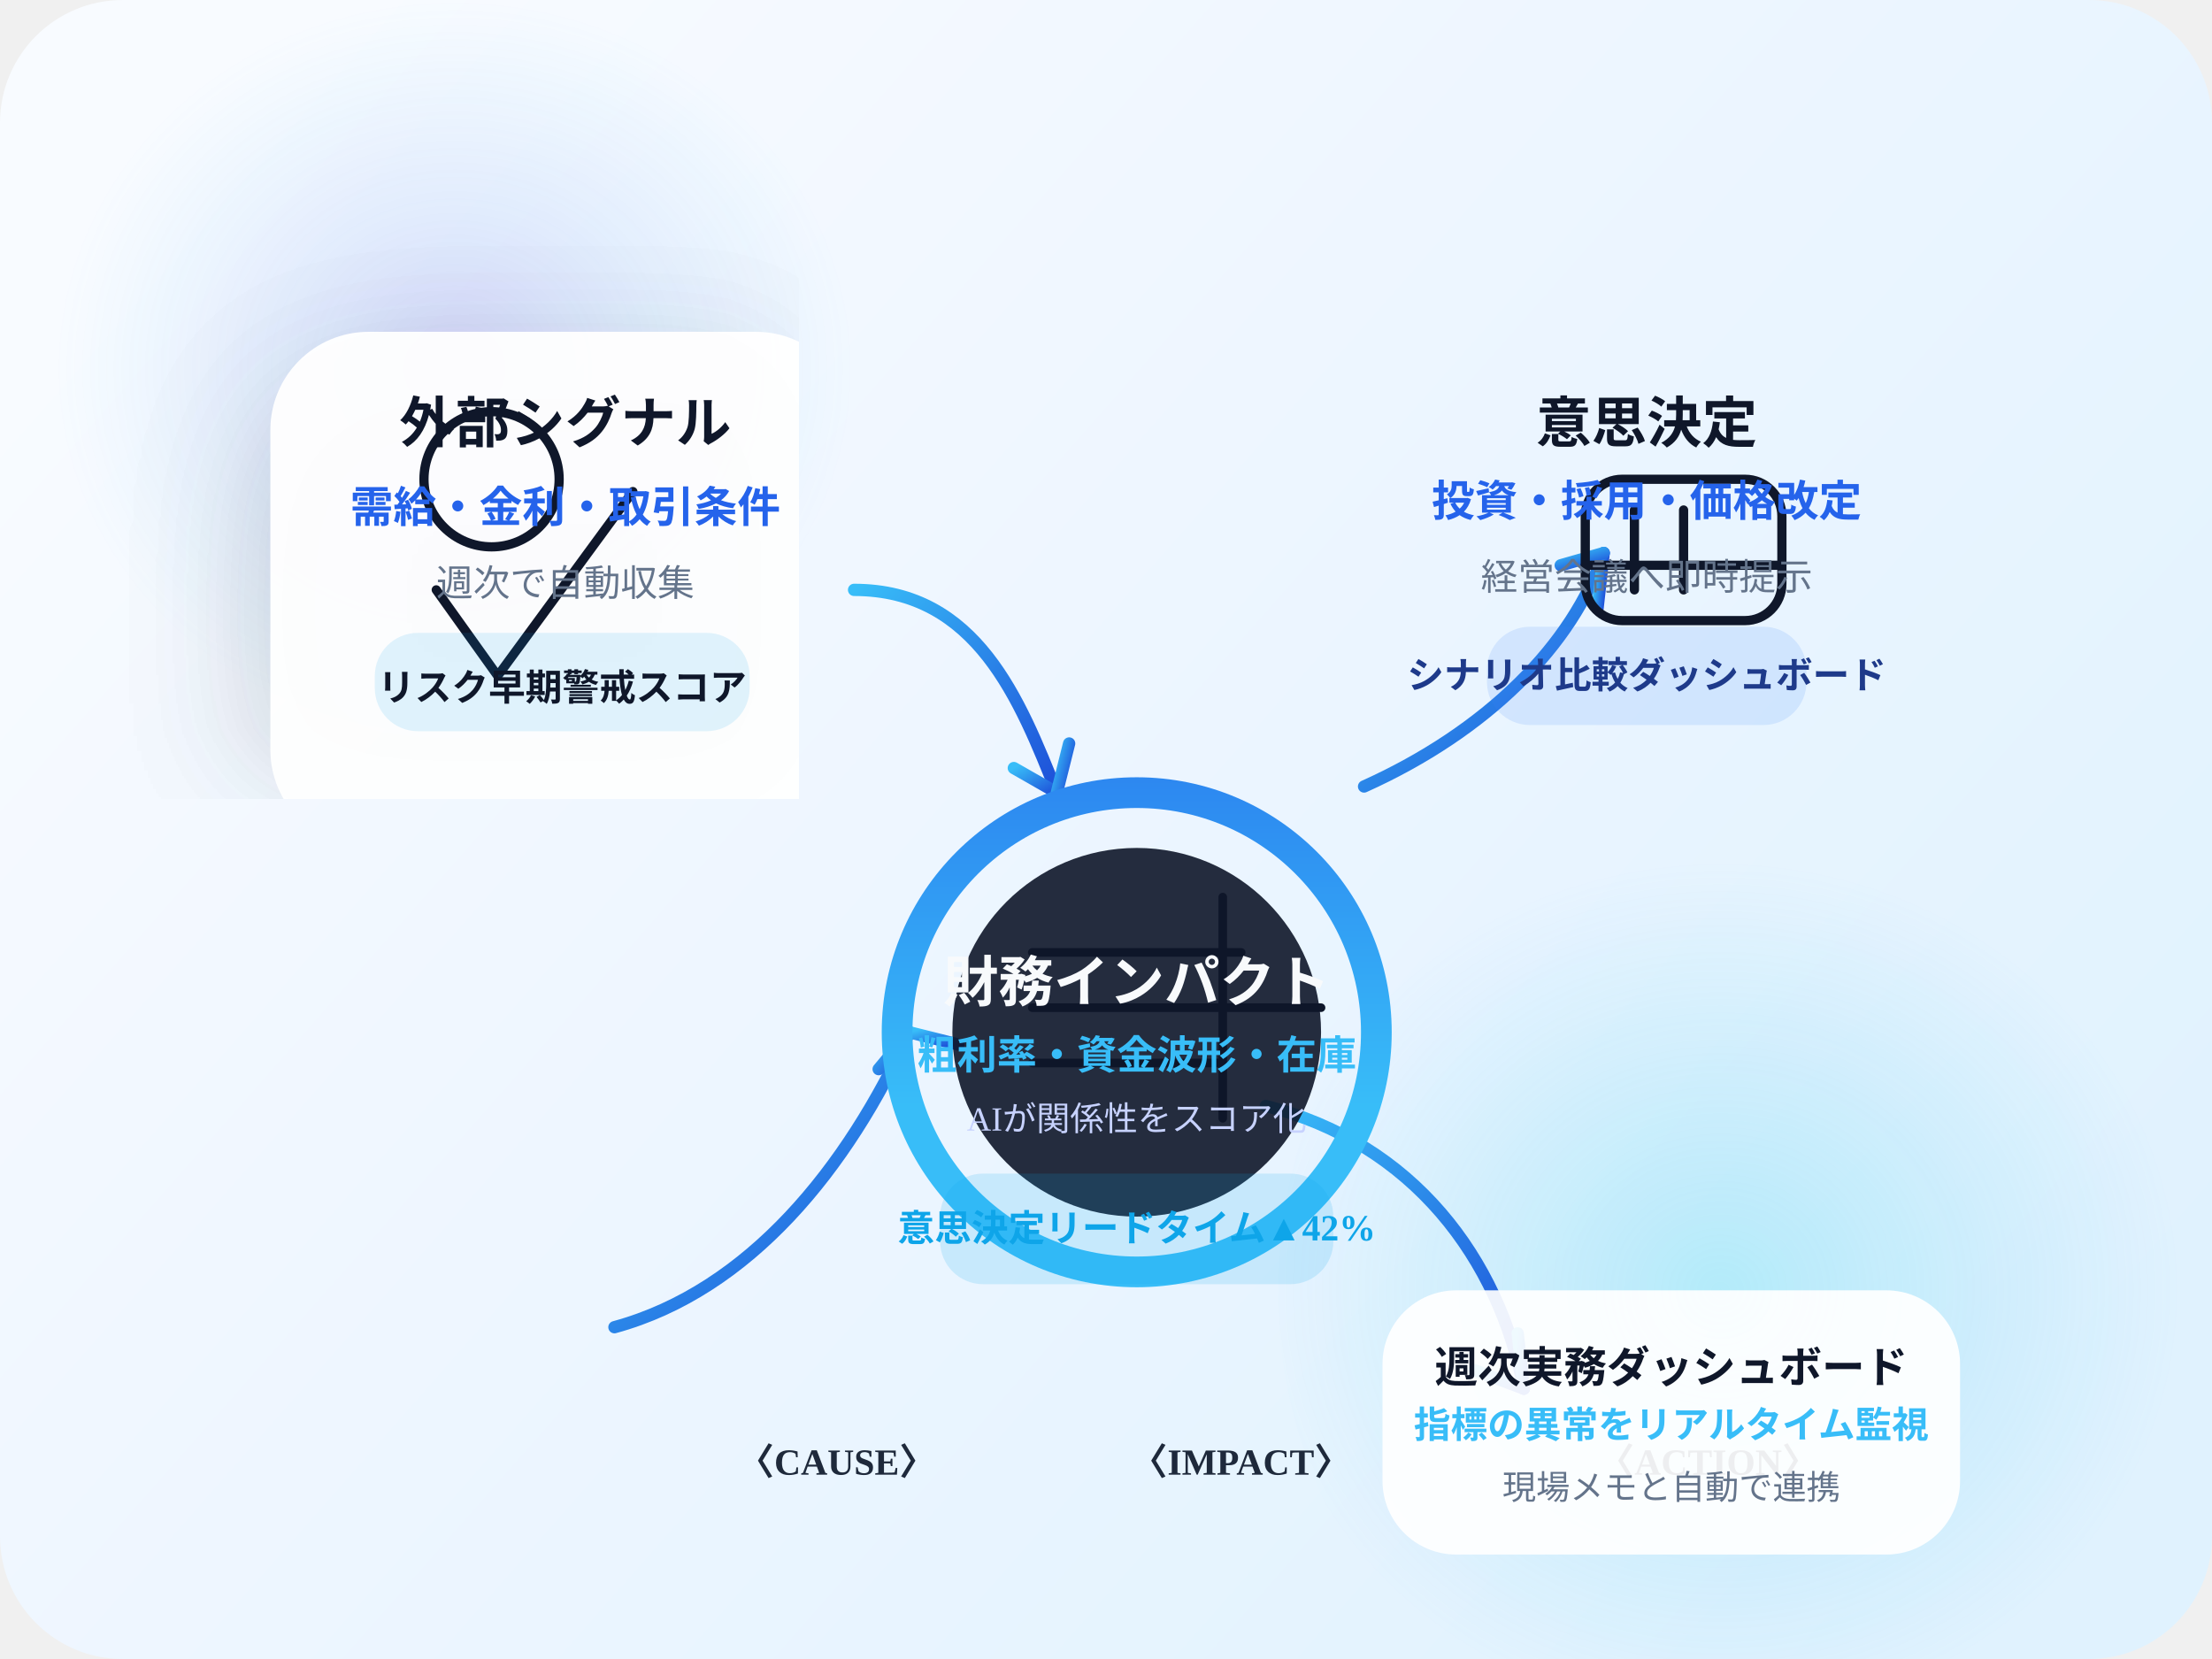
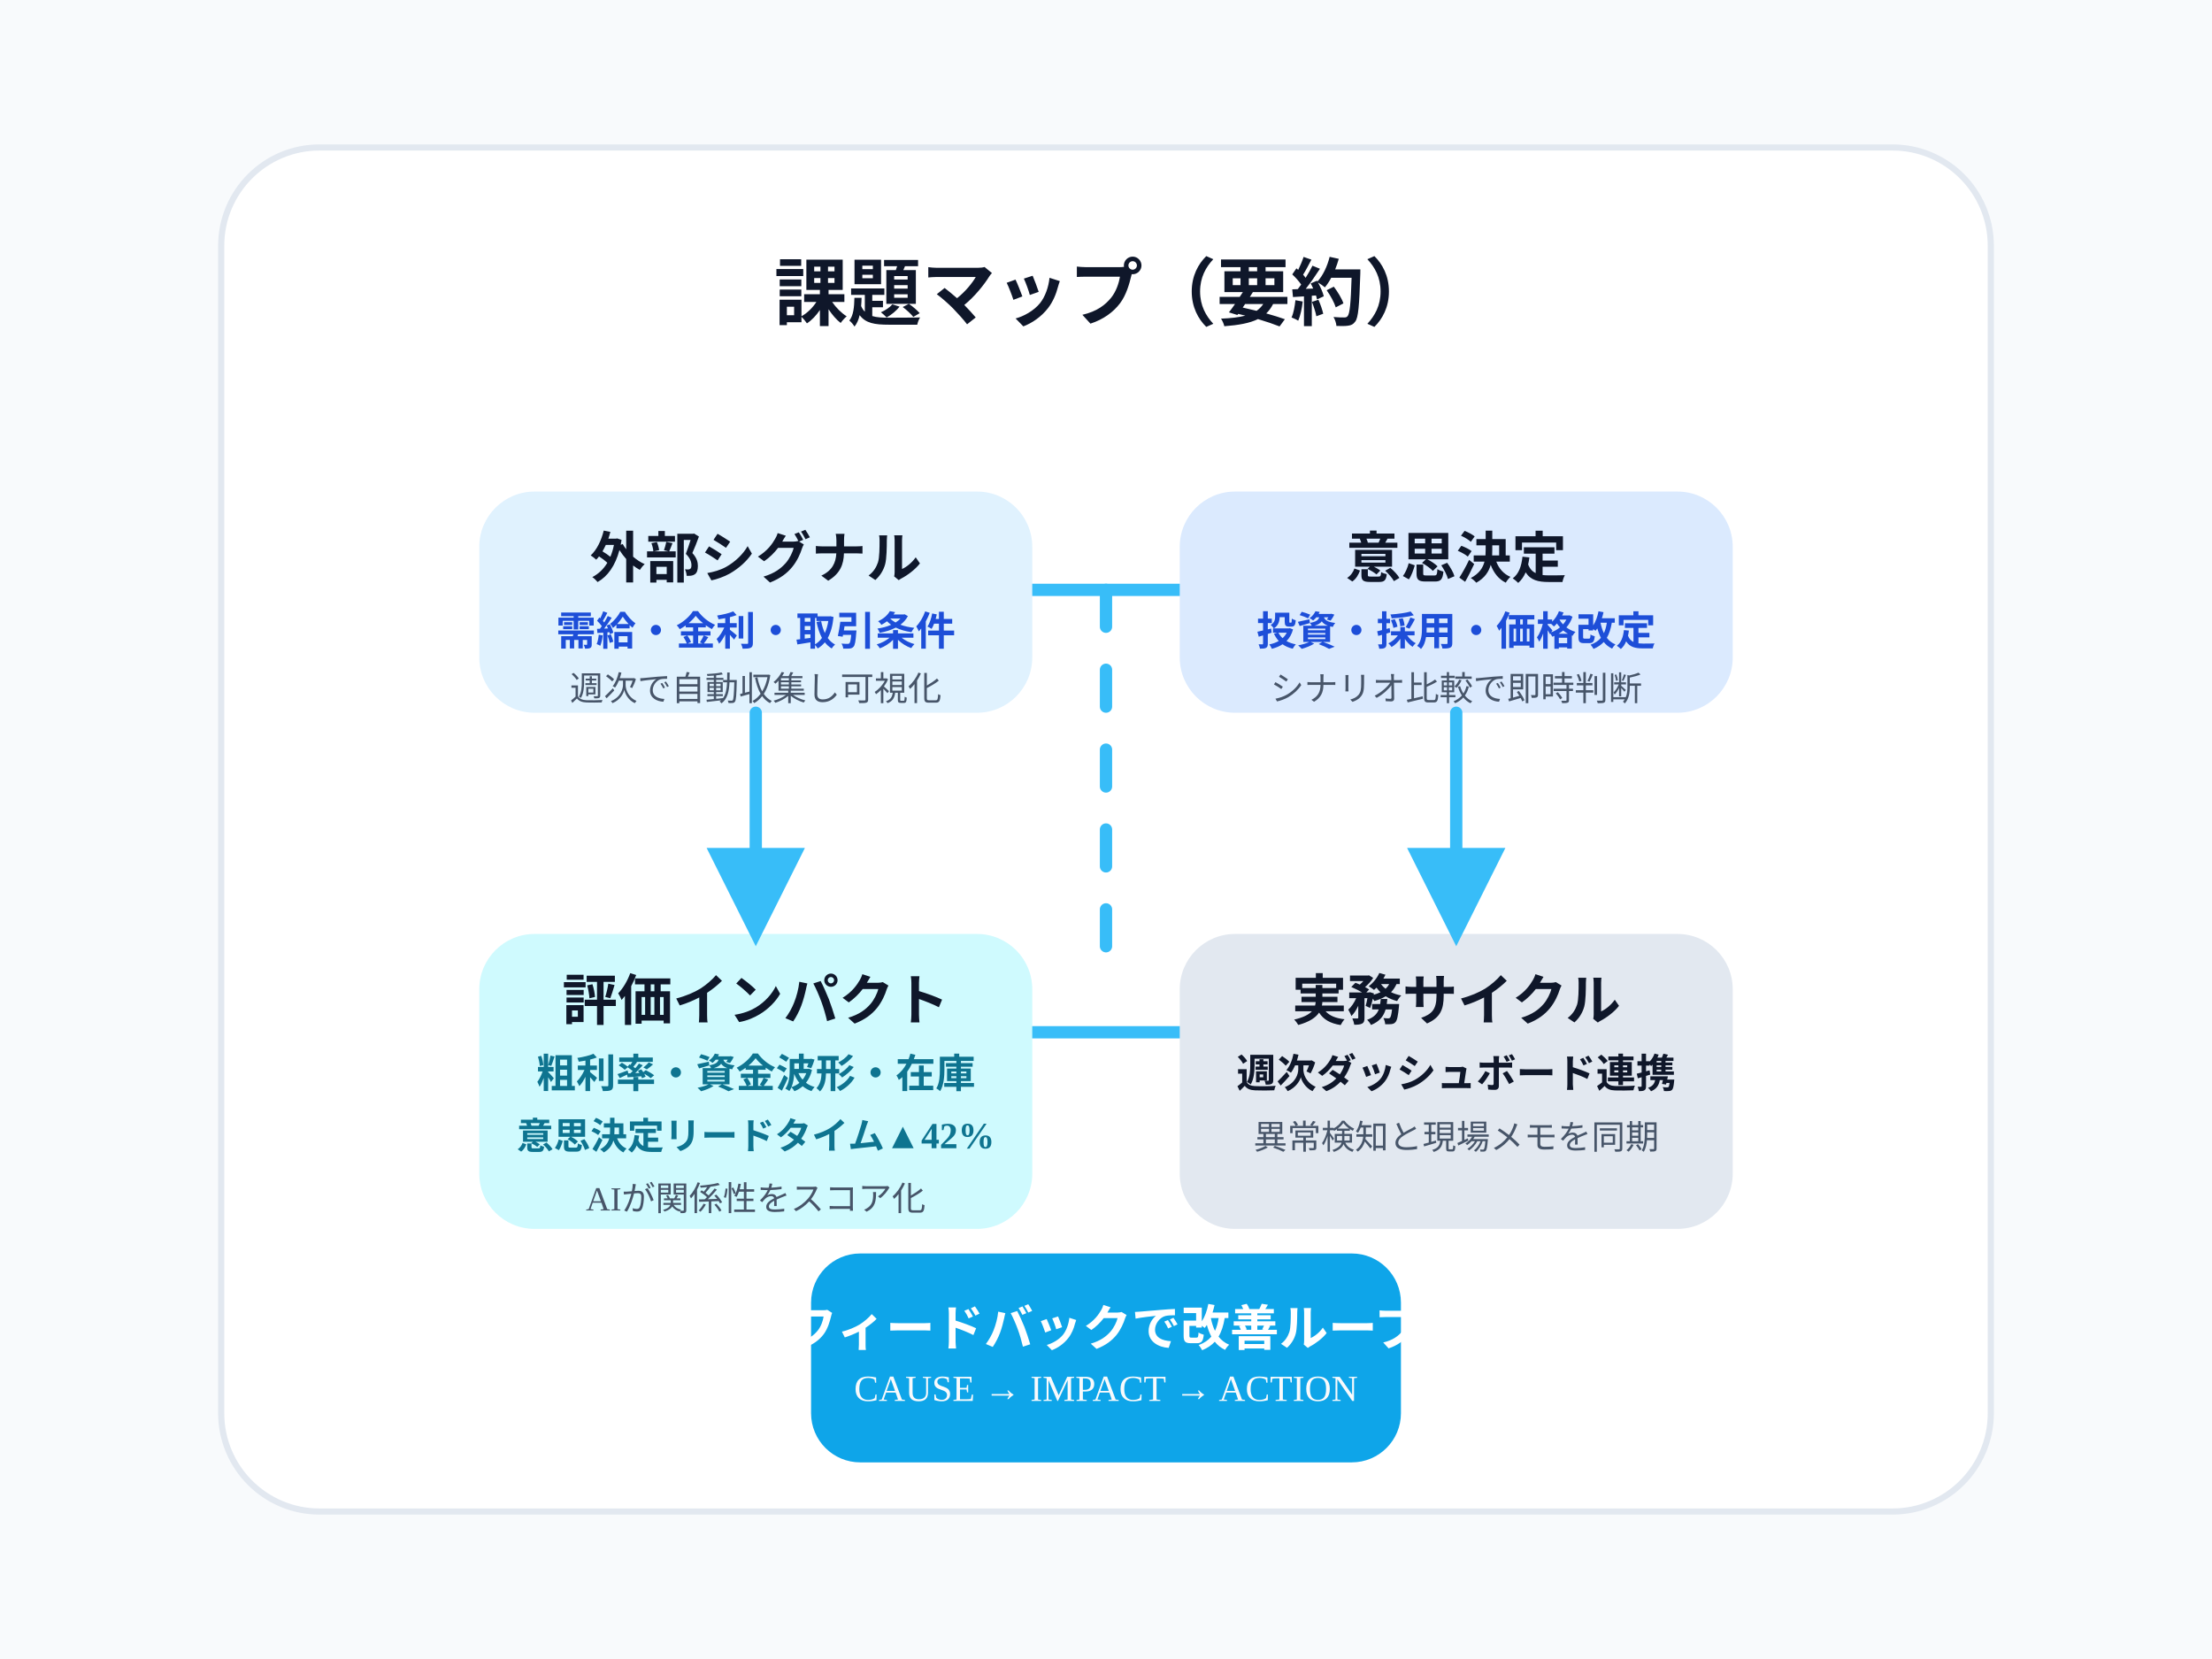
<svg xmlns="http://www.w3.org/2000/svg" width="720" height="540" viewBox="0 0 720 540" fill="none">
+   <rect width="720" height="540" fill="#F8FAFC" />
+   <rect x="72" y="48" width="576" height="444" rx="32" fill="#FFFFFF" stroke="#E2E8F0" stroke-width="2" />
+   <text x="360" y="104" text-anchor="middle" fill="#0F172A" font-size="24" font-weight="700">課題マップ（要約）</text>
+   <line x1="210" y1="192" x2="510" y2="192" stroke="#38BDF8" stroke-width="4" stroke-linecap="round" />
+   <line x1="210" y1="336" x2="510" y2="336" stroke="#38BDF8" stroke-width="4" stroke-linecap="round" />
+   <path d="M360 192V312" stroke="#38BDF8" stroke-width="4" stroke-linecap="round" stroke-dasharray="12 14" />
+   <g>
+     <rect x="156" y="160" width="180" height="72" rx="18" fill="#E0F2FE" />
+     <text x="246" y="188" text-anchor="middle" fill="#0F172A" font-size="18" font-weight="700">外部シグナル</text>
+     <text x="246" y="210" text-anchor="middle" fill="#1D4ED8" font-size="13" font-weight="600">需給・金利・取引条件</text>
+     <text x="246" y="228" text-anchor="middle" fill="#475569" font-size="11">週次で自動収集し可視化</text>
+   </g>
+   <g>
+     <rect x="384" y="160" width="180" height="72" rx="18" fill="#DBEAFE" />
+     <text x="474" y="188" text-anchor="middle" fill="#0F172A" font-size="18" font-weight="700">意思決定</text>
+     <text x="474" y="210" text-anchor="middle" fill="#1D4ED8" font-size="13" font-weight="600">投資・採用・価格改定</text>
+     <text x="474" y="228" text-anchor="middle" fill="#475569" font-size="11">シナリオ比較で即時判断</text>
+   </g>
+   <g>
+     <rect x="156" y="304" width="180" height="96" rx="18" fill="#CFFAFE" />
+     <text x="246" y="332" text-anchor="middle" fill="#0F172A" font-size="18" font-weight="700">評価インパクト</text>
+     <text x="246" y="354" text-anchor="middle" fill="#0E7490" font-size="13" font-weight="600">粗利率・資金波形・在庫</text>
+     <text x="246" y="374" text-anchor="middle" fill="#0E7490" font-size="12" font-weight="600">意思決定リードタイム▲42%</text>
+     <text x="246" y="394" text-anchor="middle" fill="#475569" font-size="11">AIが関係性をスコア化</text>
+   </g>
+   <g>
+     <rect x="384" y="304" width="180" height="96" rx="18" fill="#E2E8F0" />
+     <text x="474" y="332" text-anchor="middle" fill="#0F172A" font-size="18" font-weight="700">実務サイクル</text>
+     <text x="474" y="354" text-anchor="middle" fill="#0F172A" font-size="13" font-weight="600">週次ダッシュボード連携</text>
+     <text x="474" y="374" text-anchor="middle" fill="#475569" font-size="11">異常検知と現場メモを同期</text>
+   </g>
+   <g>
+     <path d="M246 232C246 252 246 272 246 292" stroke="#38BDF8" stroke-width="4" stroke-linecap="round" marker-end="url(#arrow)" />
+     <path d="M474 232C474 252 474 272 474 292" stroke="#38BDF8" stroke-width="4" stroke-linecap="round" marker-end="url(#arrow)" />
+   </g>
+   <g>
+     <rect x="264" y="408" width="192" height="68" rx="16" fill="#0EA5E9" />
+     <text x="360" y="438" text-anchor="middle" fill="#FFFFFF" font-size="16" font-weight="700">フィードバックで改善ループ</text>
+     <text x="360" y="456" text-anchor="middle" fill="#F8FAFC" font-size="12">CAUSE → IMPACT → ACTION</text>
+   </g>
  <defs>
-     <linearGradient id="bgGradient" x1="76" y1="40" x2="620" y2="520" gradientUnits="userSpaceOnUse">
-       <stop offset="0" stop-color="#F8FBFF" />
-       <stop offset="0.42" stop-color="#EEF6FF" />
-       <stop offset="1" stop-color="#E0F2FE" />
-     </linearGradient>
-     <radialGradient id="auraBlue" cx="0" cy="0" r="1" gradientUnits="userSpaceOnUse" gradientTransform="translate(148 120) rotate(90) scale(120 130)">
-       <stop stop-color="#4F46E5" stop-opacity="0.2" />
-       <stop offset="1" stop-color="#38BDF8" stop-opacity="0" />
-     </radialGradient>
-     <radialGradient id="auraCyan" cx="0" cy="0" r="1" gradientUnits="userSpaceOnUse" gradientTransform="translate(560 420) rotate(90) scale(140 150)">
-       <stop stop-color="#22D3EE" stop-opacity="0.25" />
-       <stop offset="1" stop-color="#38BDF8" stop-opacity="0" />
-     </radialGradient>
-     <linearGradient id="arrowGradient" x1="0" y1="0" x2="1" y2="1">
-       <stop offset="0" stop-color="#38BDF8" />
-       <stop offset="1" stop-color="#1D4ED8" />
-     </linearGradient>
-     <linearGradient id="ringGradient" x1="360" y1="180" x2="360" y2="360" gradientUnits="userSpaceOnUse">
-       <stop stop-color="#2563EB" />
-       <stop offset="1" stop-color="#38BDF8" />
-     </linearGradient>
-     <filter id="cardShadow" x="-40" y="-40" width="300" height="300" filterUnits="userSpaceOnUse" color-interpolation-filters="sRGB">
-       <feOffset dy="18" input="SourceAlpha" />
-       <feGaussianBlur stdDeviation="24" />
-       <feColorMatrix type="matrix" values="0 0 0 0 0.086 0 0 0 0 0.149 0 0 0 0 0.258 0 0 0 0.12 0" />
-       <feBlend mode="normal" in2="BackgroundImageFix" result="effect1_dropShadow" />
-       <feBlend mode="normal" in="SourceGraphic" in2="effect1_dropShadow" result="shape" />
-     </filter>
-     <filter id="badgeShadow" x="0" y="0" width="200" height="100" filterUnits="userSpaceOnUse" color-interpolation-filters="sRGB">
-       <feOffset dy="8" input="SourceAlpha" />
-       <feGaussianBlur stdDeviation="16" />
-       <feColorMatrix type="matrix" values="0 0 0 0 0.031 0 0 0 0 0.082 0 0 0 0 0.247 0 0 0 0.18 0" />
-       <feBlend mode="normal" in="SourceGraphic" in2="BackgroundImageFix" result="shape" />
-     </filter>
+     <marker id="arrow" viewBox="0 0 12 12" refX="6" refY="6" markerWidth="12" markerHeight="12" orient="auto">
+       <path d="M2 2L10 6L2 10V2Z" fill="#38BDF8" />
+     </marker>
  </defs>
-   <rect width="720" height="540" rx="40" fill="url(#bgGradient)" />
-   <circle cx="148" cy="126" r="140" fill="url(#auraBlue)" />
-   <circle cx="580" cy="420" r="164" fill="url(#auraCyan)" />
-   <g filter="url(#badgeShadow)">
-     <rect x="270" y="40" width="180" height="54" rx="18" fill="rgba(255,255,255,0.9)" />
-     <text x="360" y="72" text-anchor="middle" fill="#0F172A" font-size="15" font-weight="700" letter-spacing="0.32em">CAUSAL LOOP MAP</text>
-   </g>
-   <g filter="url(#badgeShadow)">
-     <rect x="96" y="410" width="188" height="70" rx="20" fill="#0F172A" fill-opacity="0.92" />
-     <text x="190" y="440" text-anchor="middle" fill="#E0F2FE" font-size="13" font-weight="600">TRUST SIGNALS</text>
-     <text x="190" y="458" text-anchor="middle" fill="#94A3B8" font-size="11">認定士48社×最新外部データ</text>
-   </g>
-   <g filter="url(#cardShadow)">
-     <rect x="88" y="108" width="190" height="168" rx="32" fill="rgba(255,255,255,0.95)" />
-   </g>
-   <g filter="url(#cardShadow)">
-     <rect x="442" y="108" width="190" height="168" rx="32" fill="rgba(255,255,255,0.95)" />
-   </g>
-   <g filter="url(#cardShadow)">
-     <rect x="266" y="240" width="208" height="192" rx="36" fill="rgba(255,255,255,0.96)" />
-   </g>
-   <g stroke="url(#arrowGradient)" stroke-width="4" stroke-linecap="round" stroke-linejoin="round" fill="none">
-     <path d="M278 192C318 192 332 228 344 258" />
-     <path d="M344 258L330 250" />
-     <path d="M344 258L348 242" />
-     <path d="M444 256C484 238 512 210 522 180" />
-     <path d="M522 180L520 198" />
-     <path d="M522 180L508 184" />
-     <path d="M412 360C460 372 488 410 496 452" />
-     <path d="M496 452L494 434" />
-     <path d="M496 452L480 446" />
-     <path d="M200 432C244 420 276 380 296 336" />
-     <path d="M296 336L286 348" />
-     <path d="M296 336L312 340" />
-   </g>
-   <g stroke="#0F172A" stroke-linecap="round" stroke-linejoin="round" stroke-width="3">
-     <path d="M142 192L162 220L206 160" />
-     <circle cx="160" cy="156" r="22" />
-   </g>
-   <g stroke="#0F172A" stroke-linecap="round" stroke-linejoin="round" stroke-width="3">
-     <rect x="516" y="156" width="64" height="46" rx="12" />
-     <path d="M516 184H580" />
-     <path d="M532 166V192" />
-     <path d="M548 166V192" />
-   </g>
-   <g stroke="#0F172A" stroke-width="2.8" stroke-linecap="round" stroke-linejoin="round">
-     <path d="M336 328H430" />
-     <path d="M336 346H398" />
-     <path d="M336 310H404" />
-     <path d="M398 292V364" />
-   </g>
-   <circle cx="370" cy="336" r="78" stroke="url(#ringGradient)" stroke-width="10" fill="none" />
-   <circle cx="370" cy="336" r="60" fill="#0F172A" fill-opacity="0.9" />
-   <text x="370" y="326" text-anchor="middle" fill="#F8FAFC" font-size="18" font-weight="700">財務インパクト</text>
-   <text x="370" y="348" text-anchor="middle" fill="#38BDF8" font-size="13" font-weight="600">粗利率・資金波形・在庫</text>
-   <text x="370" y="368" text-anchor="middle" fill="#C7D2FE" font-size="11">AIが関係性をスコア化</text>
-   <rect x="306" y="382" width="128" height="36" rx="14" fill="rgba(14,165,233,0.16)" />
-   <text x="370" y="404" text-anchor="middle" fill="#0EA5E9" font-size="12" font-weight="600">意思決定リードタイム▲42%</text>
-   <text x="184" y="144" text-anchor="middle" fill="#0F172A" font-size="18" font-weight="700">外部シグナル</text>
-   <text x="184" y="170" text-anchor="middle" fill="#2563EB" font-size="14" font-weight="700">需給・金利・取引条件</text>
-   <text x="184" y="194" text-anchor="middle" fill="#64748B" font-size="12">週次で自動収集</text>
-   <rect x="122" y="206" width="122" height="32" rx="14" fill="rgba(14,165,233,0.12)" />
-   <text x="183" y="228" text-anchor="middle" fill="#0F172A" font-size="12" font-weight="600">リスク早期警戒スコア</text>
-   <text x="536" y="144" text-anchor="middle" fill="#0F172A" font-size="18" font-weight="700">意思決定</text>
-   <text x="536" y="168" text-anchor="middle" fill="#2563EB" font-size="14" font-weight="700">投資・採用・価格改定</text>
-   <text x="536" y="192" text-anchor="middle" fill="#64748B" font-size="12">経営会議へ即時提示</text>
-   <rect x="484" y="204" width="104" height="32" rx="14" fill="rgba(59,130,246,0.14)" />
-   <text x="536" y="224" text-anchor="middle" fill="#1E3A8A" font-size="12" font-weight="600">シナリオ比較ダッシュボード</text>
-   <text x="240" y="480" fill="#1E293B" font-size="12" font-weight="600">〈CAUSE〉</text>
-   <text x="368" y="480" fill="#1E293B" font-size="12" font-weight="600">〈IMPACT〉</text>
-   <text x="520" y="480" fill="#1E293B" font-size="12" font-weight="600">〈ACTION〉</text>
-   <rect x="450" y="420" width="188" height="86" rx="24" fill="rgba(255,255,255,0.92)" />
-   <text x="544" y="450" text-anchor="middle" fill="#0F172A" font-size="14" font-weight="700">週次実務ダッシュボード</text>
-   <text x="544" y="468" text-anchor="middle" fill="#38BDF8" font-size="12" font-weight="600">指標の異常をリアルタイム監視</text>
-   <text x="544" y="488" text-anchor="middle" fill="#64748B" font-size="11">現場メモと自動で連携</text>
</svg>
